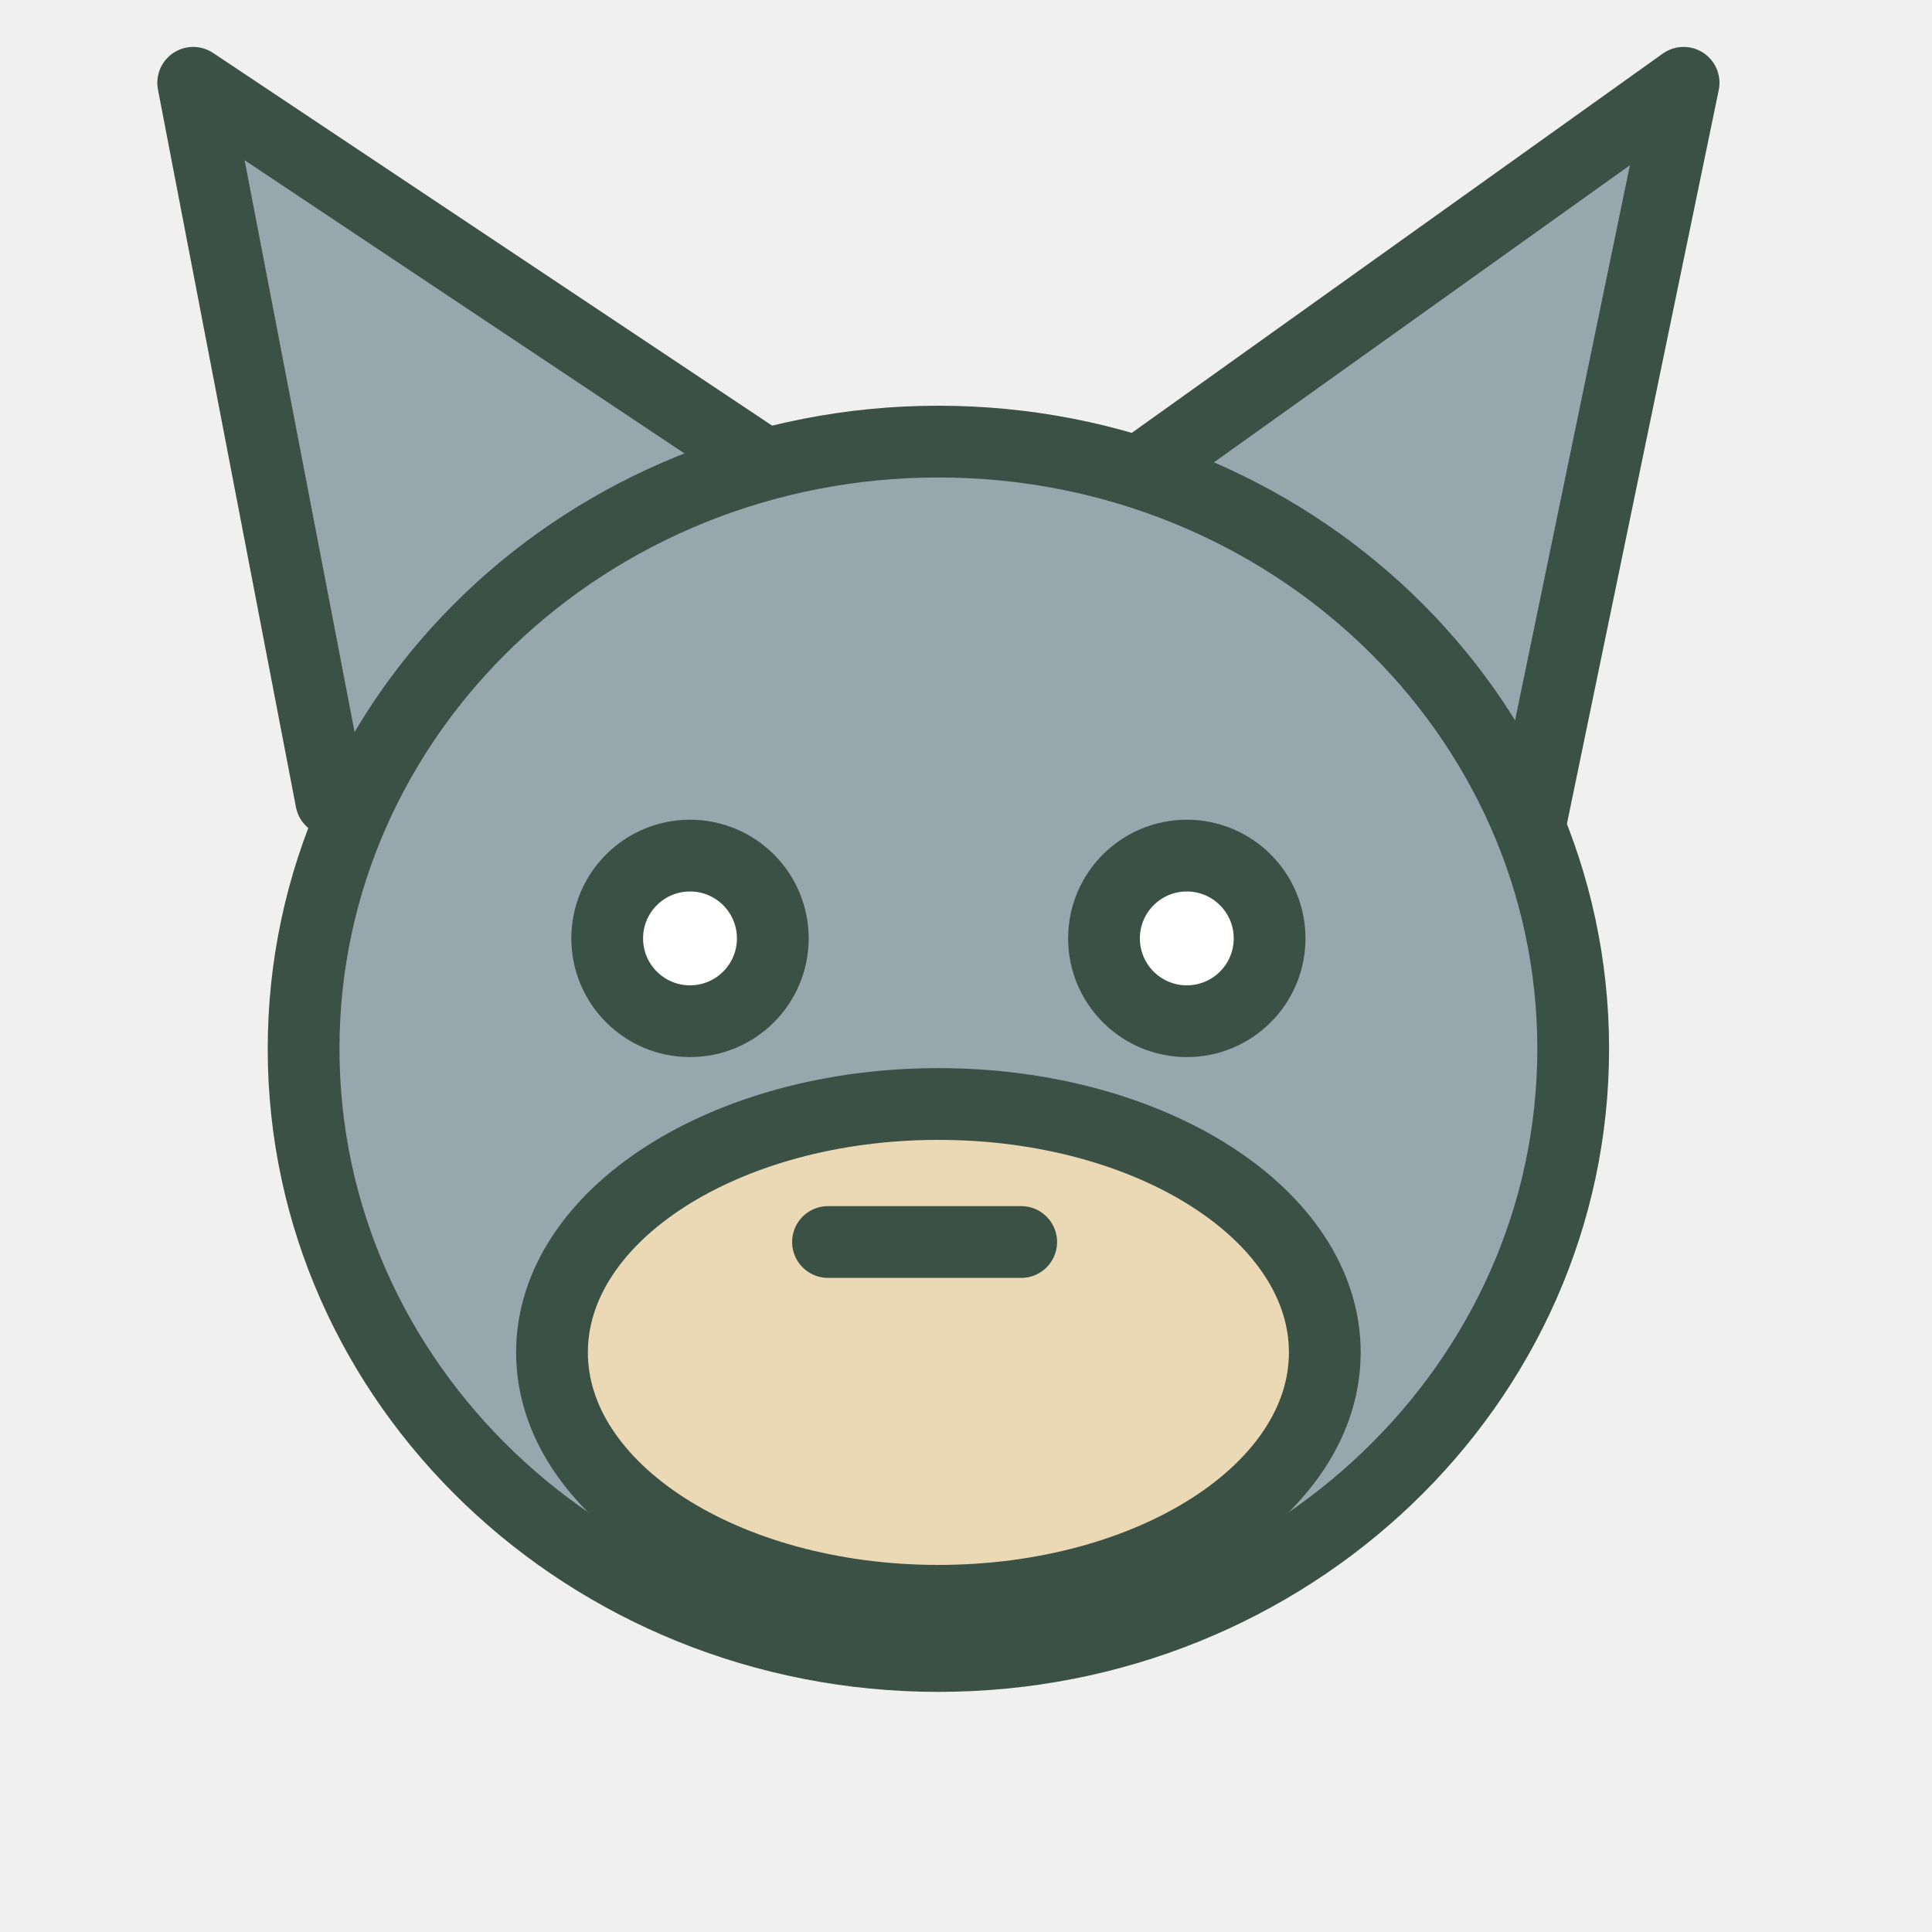
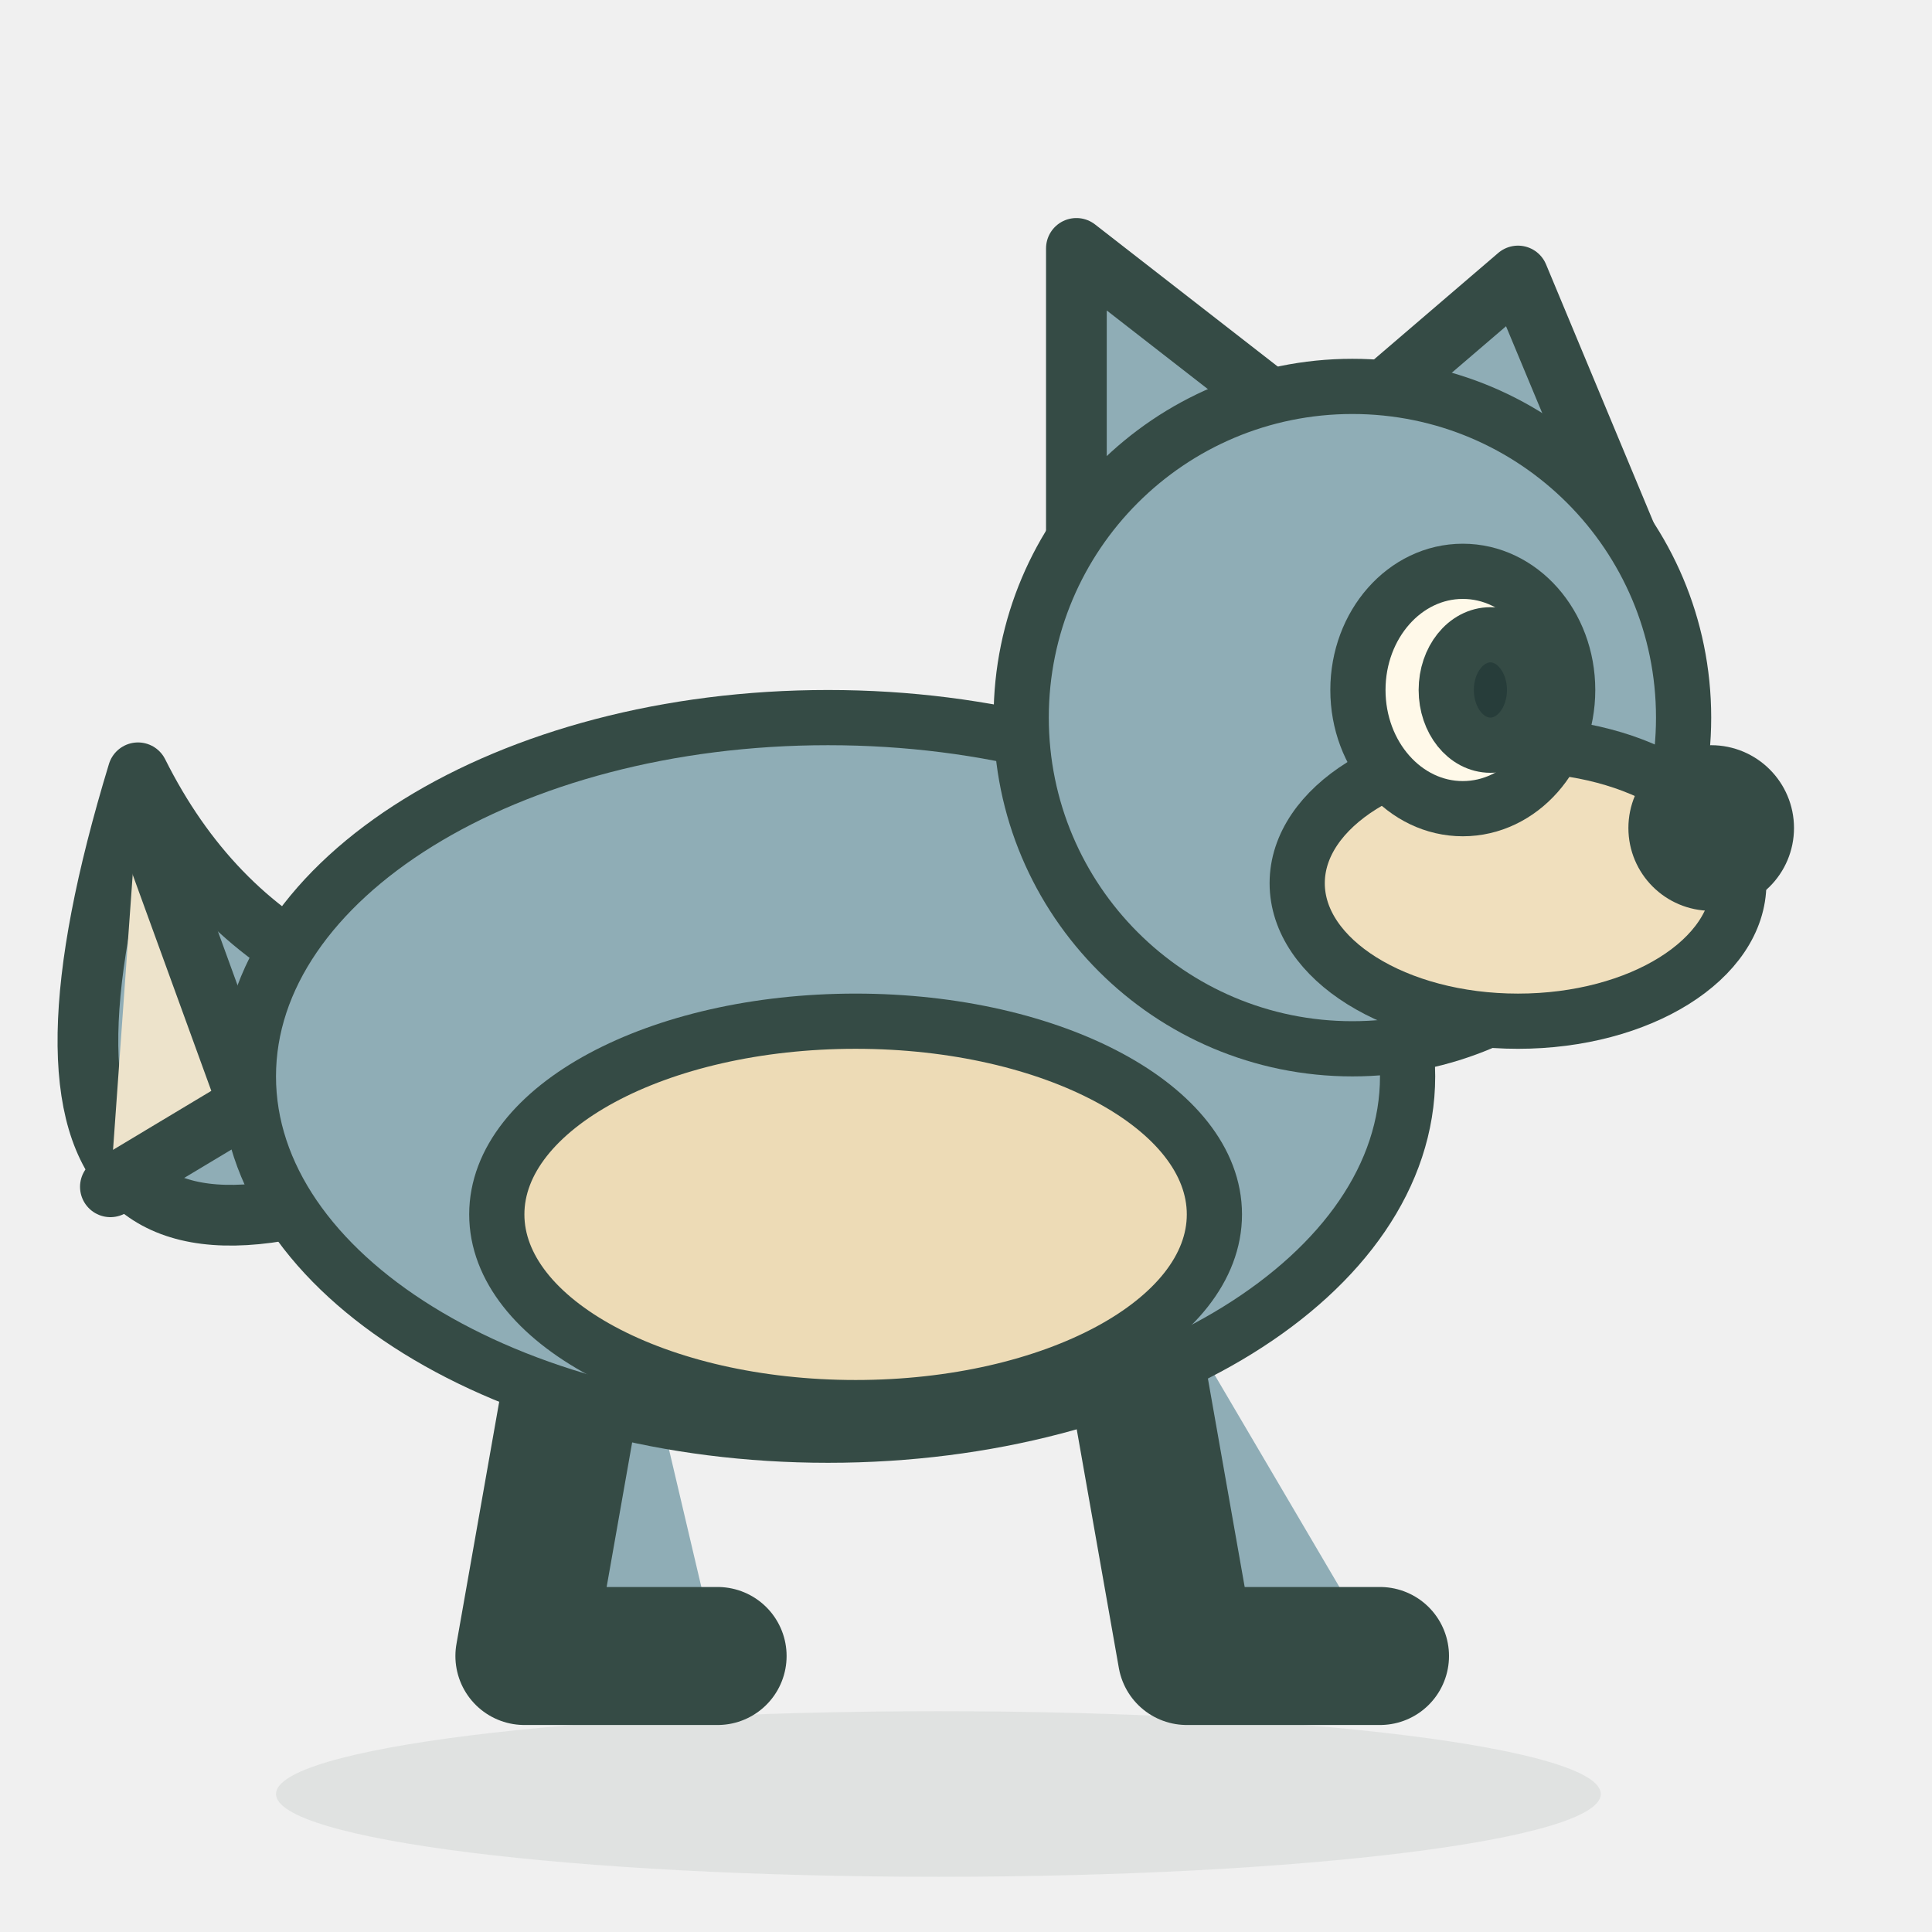
<svg xmlns="http://www.w3.org/2000/svg" viewBox="0 0 70 70">
-   <g stroke="#3c5146" stroke-width="2.6" stroke-linejoin="round" stroke-linecap="round" fill="none">
-     <path d="M12 29L7 3L28 17M40 18L61 3L55 32" fill="#98a6ae" />
-     <ellipse cx="34" cy="38" rx="23" ry="22" fill="#98a6ae" />
-     <ellipse cx="34" cy="49" rx="14" ry="9" fill="#ebd8b5" />
-     <circle cx="25" cy="34" r="3" fill="#fff" />
-     <circle cx="43" cy="34" r="3" fill="#fff" />
-     <path d="M30 45h7" />
-   </g>
+   <ellipse cx="34" cy="65" rx="24" ry="3" fill="#354b4515" />
+   <path d="M18 41Q-2 51 5 28Q10 38 23 37" fill="#8fadb6" stroke="#354b45" stroke-width="2.2" stroke-linecap="round" stroke-linejoin="round" />
+   <path d="M5 29L9 40L4 43" fill="#ede3cb" stroke="#354b45" stroke-width="2.2" stroke-linecap="round" stroke-linejoin="round" />
+   <path d="M22 43L19 60L26 60" fill="#8fadb6" stroke="#354b45" stroke-width="5" stroke-linecap="round" stroke-linejoin="round" />
+   <path d="M40 43L43 60L50 60" fill="#8fadb6" stroke="#354b45" stroke-width="5" stroke-linecap="round" stroke-linejoin="round" />
+   <ellipse cx="30" cy="39" rx="21" ry="13" fill="#8fadb6" stroke="#354b45" stroke-width="2" />
+   <ellipse cx="31" cy="44" rx="13" ry="7" fill="#eddbb6" stroke="#354b45" stroke-width="2" />
+   <path d="M39 21L39 9L48 16L55 10L60 22" fill="#8fadb6" stroke="#354b45" stroke-width="2.2" stroke-linecap="round" stroke-linejoin="round" />
+   <ellipse cx="49" cy="26" rx="12" ry="12" fill="#8fadb6" stroke="#354b45" stroke-width="2" />
+   <ellipse cx="55" cy="32" rx="8" ry="5" fill="#f0dfbd" stroke="#354b45" stroke-width="2" />
+   <ellipse cx="53" cy="25" rx="3.8" ry="4.3" fill="#fff9e9" stroke="#354b45" stroke-width="2" />
+   <ellipse cx="54" cy="25" rx="1.6" ry="2" fill="#273d3a" stroke="#354b45" stroke-width="2" />
+   <ellipse cx="62" cy="30" rx="2" ry="2" fill="#354b45" stroke="#354b45" stroke-width="2" />
</svg>
